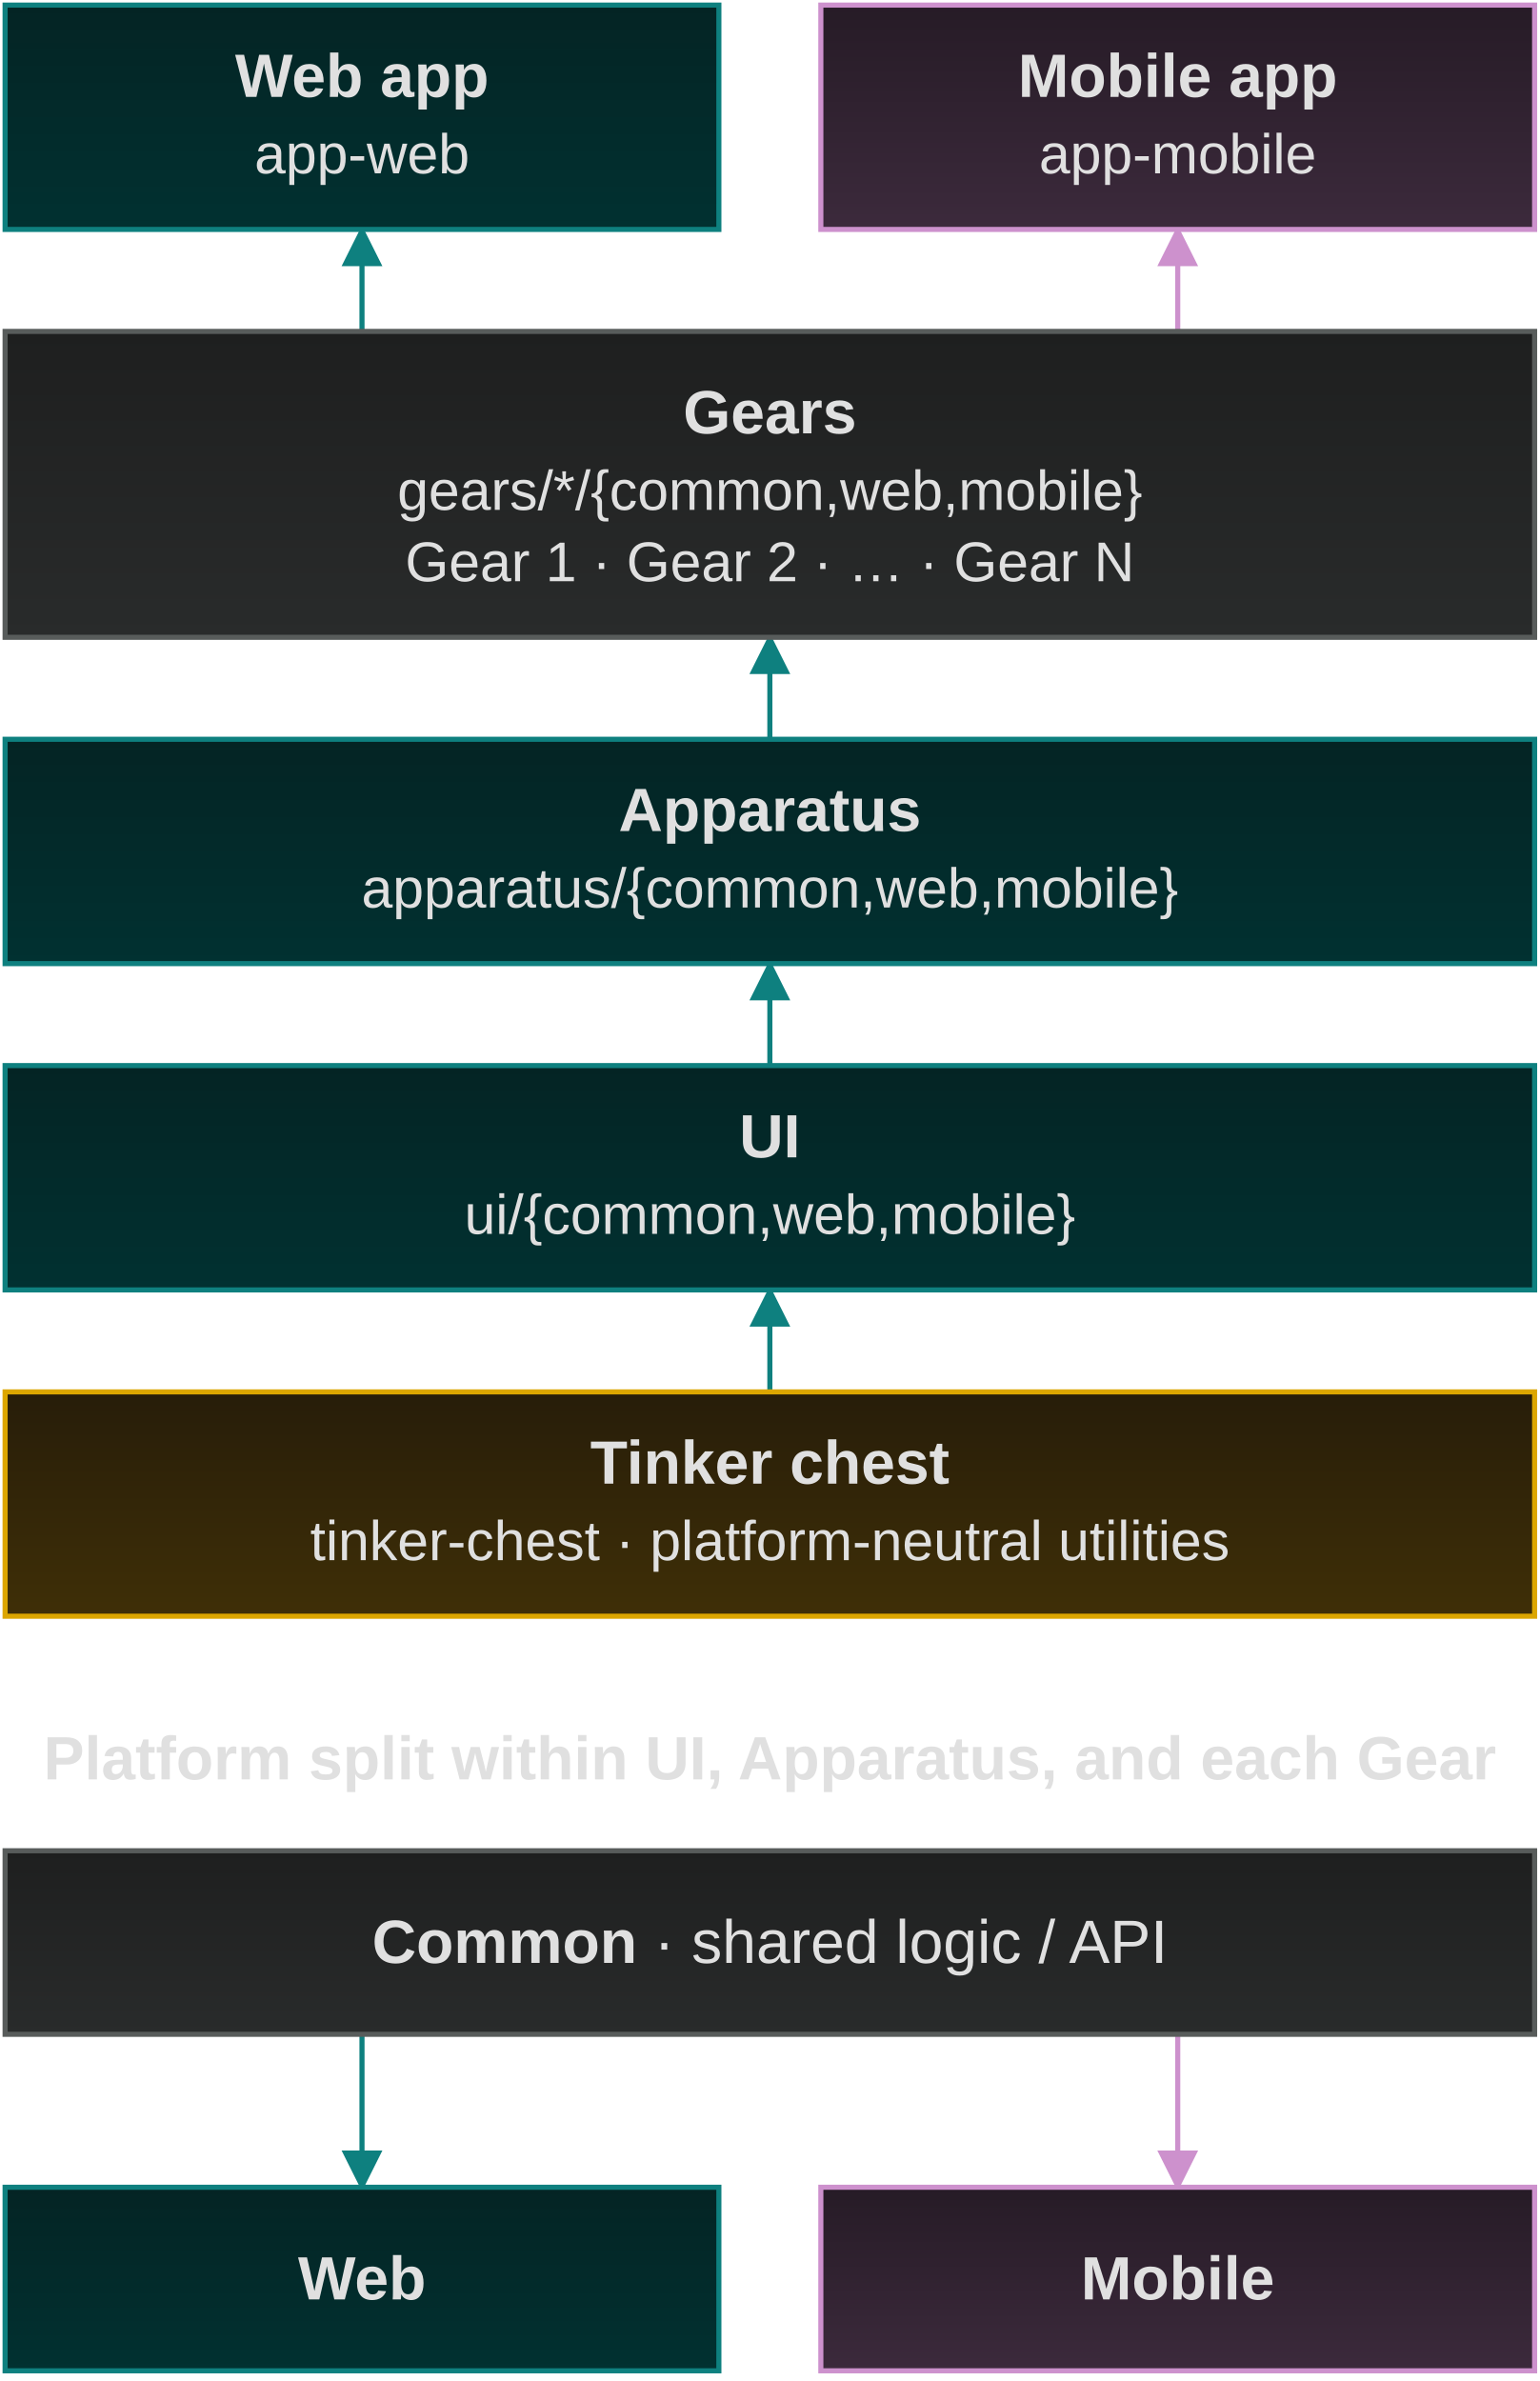
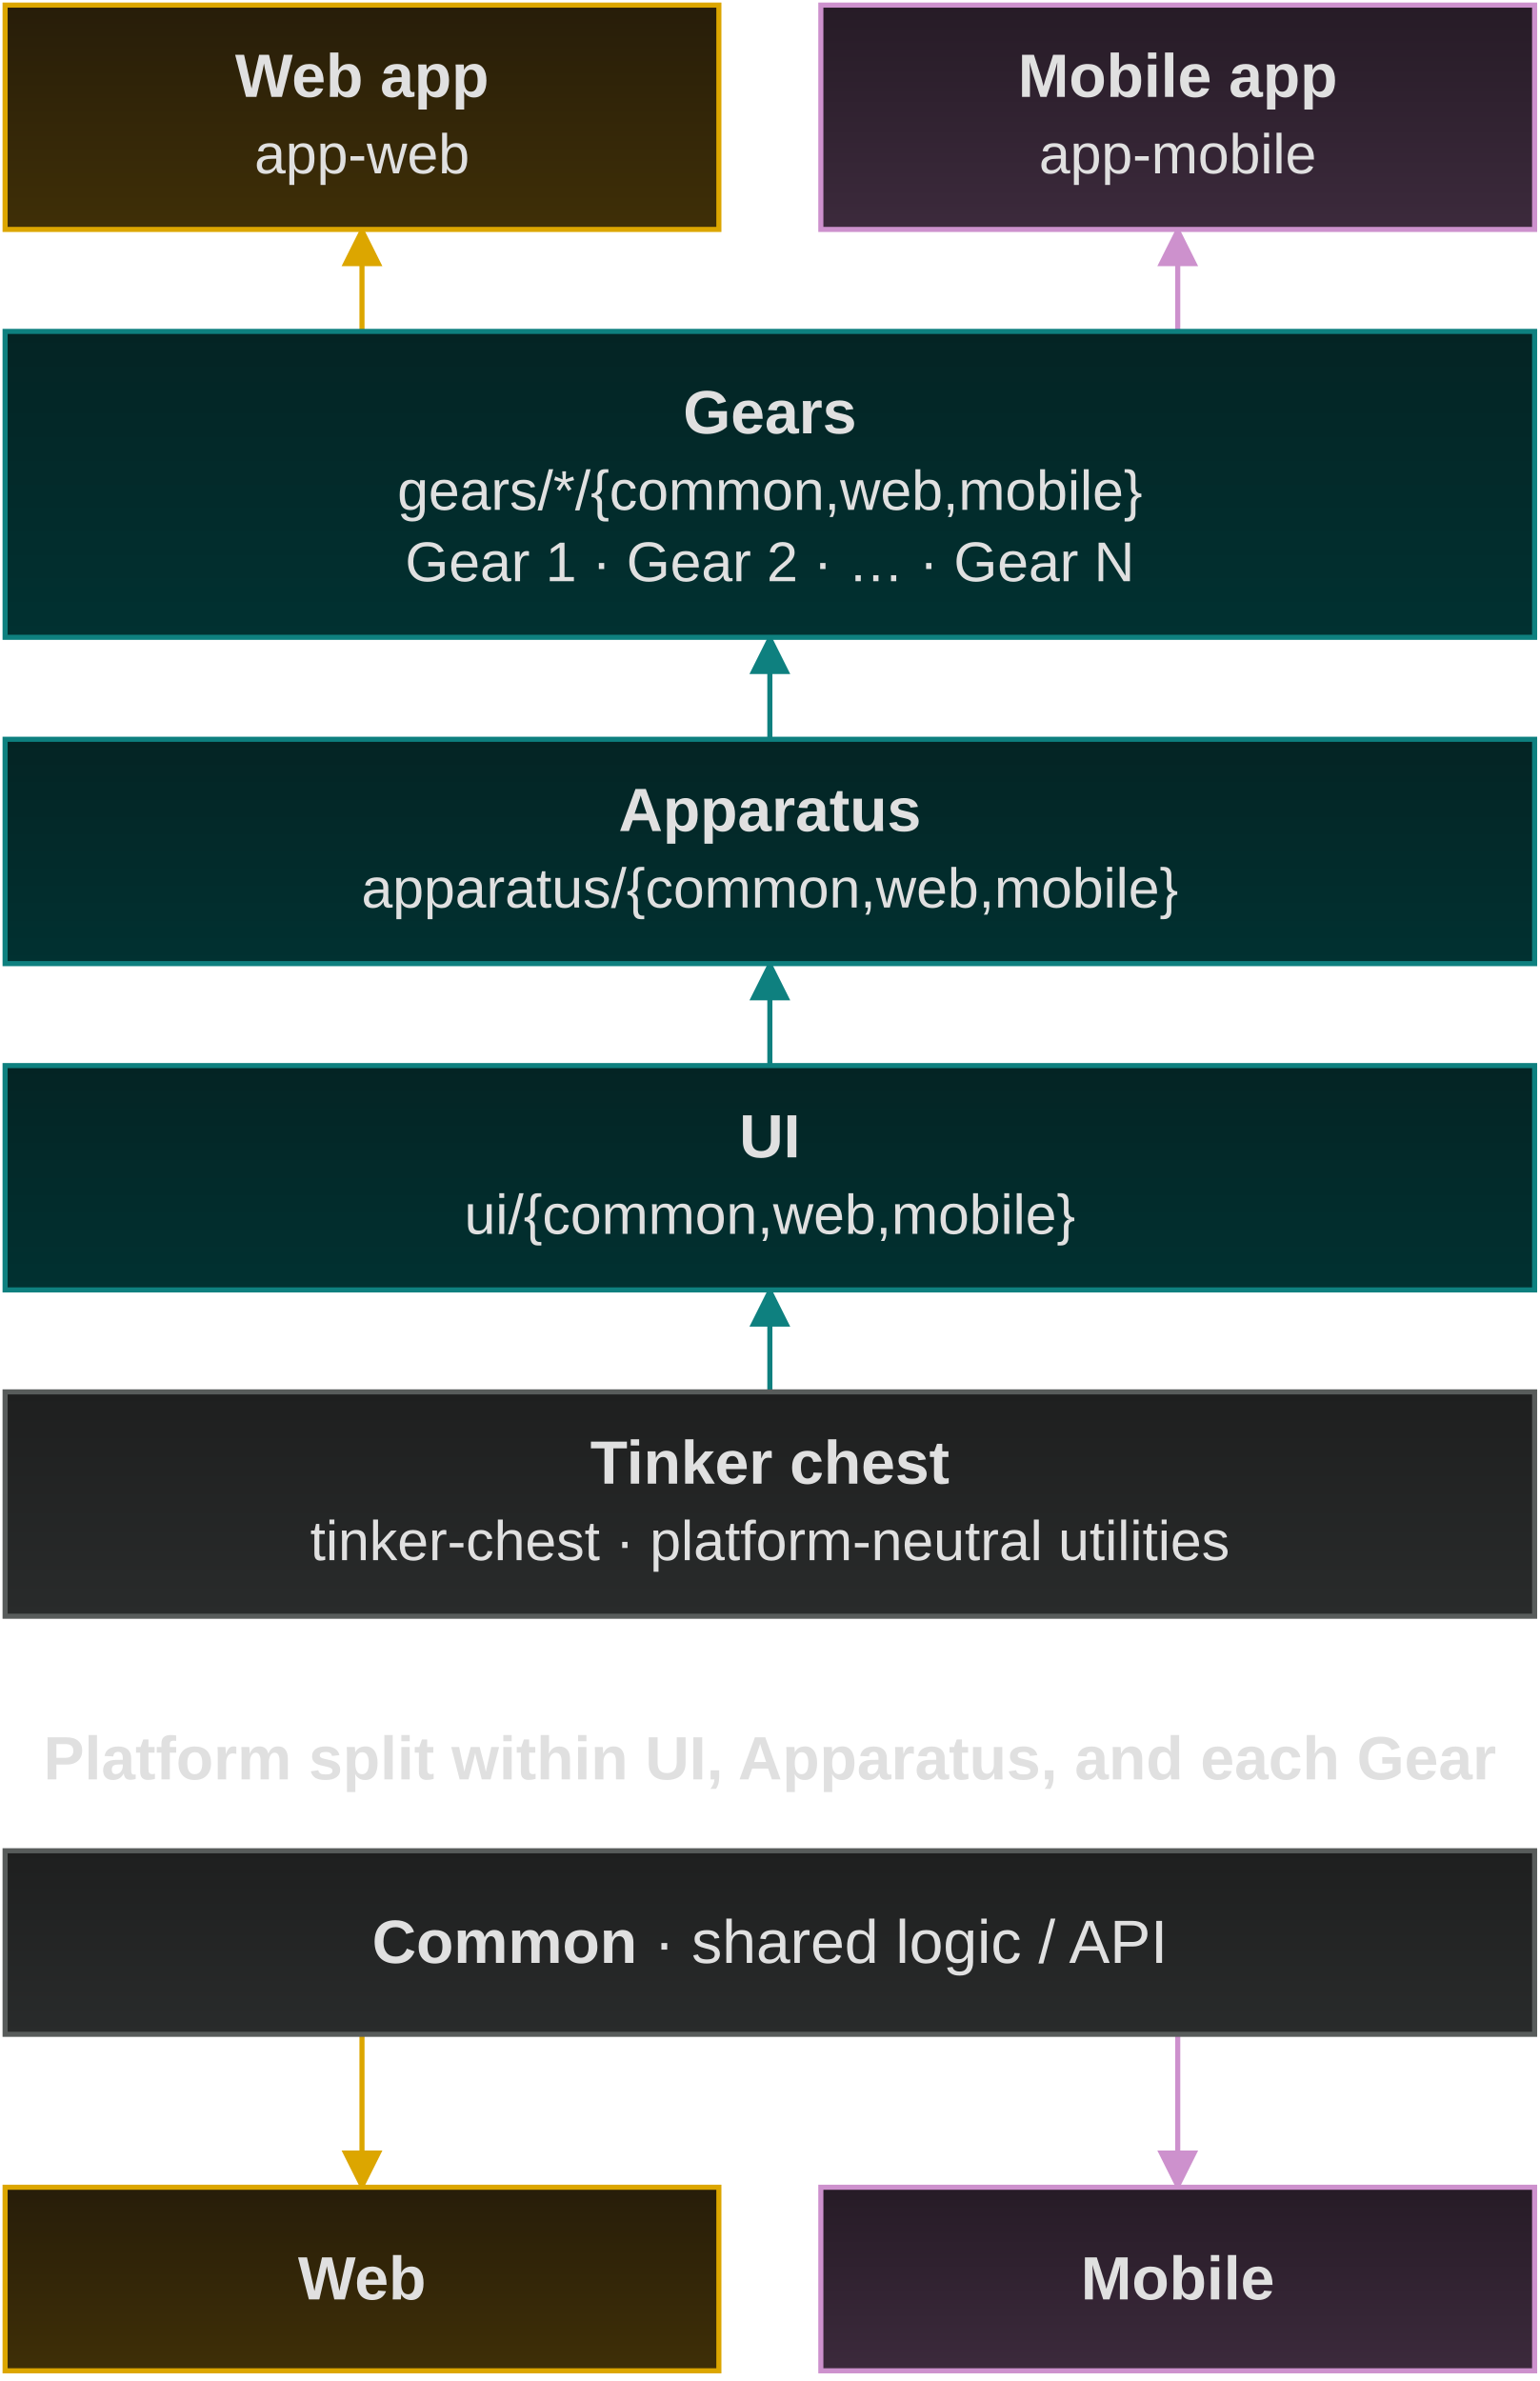
<svg xmlns="http://www.w3.org/2000/svg" width="302" height="467" viewBox="0 0 302 467" role="img" aria-labelledby="title description">
  <defs>
    <linearGradient id="primary" x2="0" y2="1">
      <stop stop-color="#042424" />
      <stop offset="1" stop-color="#013131" />
    </linearGradient>
    <linearGradient id="secondary" x2="0" y2="1">
      <stop stop-color="#271d09" />
      <stop offset="1" stop-color="#3f2f07" />
    </linearGradient>
    <linearGradient id="tertiary" x2="0" y2="1">
      <stop stop-color="#261b26" />
      <stop offset="1" stop-color="#3c2a3c" />
    </linearGradient>
    <linearGradient id="neutral" x2="0" y2="1">
      <stop stop-color="#1e1f1f" />
      <stop offset="1" stop-color="#292b2b" />
    </linearGradient>
    <marker id="primary-arrow" viewBox="0 0 10 10" refX="9" refY="5" markerWidth="8" markerHeight="8" orient="auto-start-reverse">
      <path d="M 0 0 L 10 5 L 0 10 Z" fill="#0e807f" />
    </marker>
+     <marker id="secondary-arrow" viewBox="0 0 10 10" refX="9" refY="5" markerWidth="8" markerHeight="8" orient="auto-start-reverse">
+       <path d="M 0 0 L 10 5 L 0 10 Z" fill="#dca600" />
+     </marker>
    <marker id="tertiary-arrow" viewBox="0 0 10 10" refX="9" refY="5" markerWidth="8" markerHeight="8" orient="auto-start-reverse">
      <path d="M 0 0 L 10 5 L 0 10 Z" fill="#cd91cd" />
    </marker>
  </defs>
  <g fill="none" stroke="#0e807f" marker-end="url(#primary-arrow)">
-     <path d="M 71 65 V 45" />
    <path d="M 151 145 V 125" />
    <path d="M 151 209 V 189" />
    <path d="M 151 273 V 253" />
+   </g>
+   <g fill="none" stroke="#dca600" marker-end="url(#secondary-arrow)">
+     <path d="M 71 65 V 45" />
    <path d="M 71 399 V 429" />
  </g>
  <g fill="none" stroke="#cd91cd" marker-end="url(#tertiary-arrow)">
    <path d="M 231 65 V 45" />
    <path d="M 231 399 V 429" />
  </g>
  <g fill="url(#primary)" stroke="#0e807f">
-     <rect x="1" y="1" width="140" height="44" />
+     <rect x="1" y="65" width="300" height="60" />
    <rect x="1" y="145" width="300" height="44" />
    <rect x="1" y="209" width="300" height="44" />
+   </g>
+   <g fill="url(#secondary)" stroke="#dca600">
+     <rect x="1" y="1" width="140" height="44" />
    <rect x="1" y="429" width="140" height="36" />
  </g>
  <g fill="url(#tertiary)" stroke="#cd91cd">
    <rect x="161" y="1" width="140" height="44" />
    <rect x="161" y="429" width="140" height="36" />
  </g>
  <g fill="url(#neutral)" stroke="#585c5b">
-     <rect x="1" y="65" width="300" height="60" />
+     <rect x="1" y="273" width="300" height="44" />
    <rect x="1" y="363" width="300" height="36" />
  </g>
-   <rect x="1" y="273" width="300" height="44" fill="url(#secondary)" stroke="#dca600" />
  <g fill="#e0e0e0" font-family="Space Grotesk, Arial, sans-serif" font-size="12" text-anchor="middle">
    <text x="71" y="19" font-weight="bold">Web app</text>
    <text x="71" y="34" font-size="11">app-web</text>
    <text x="231" y="19" font-weight="bold">Mobile app</text>
    <text x="231" y="34" font-size="11">app-mobile</text>
    <text x="151" y="85" font-weight="bold">Gears</text>
    <text x="151" y="100" font-size="11">gears/*/{common,web,mobile}</text>
    <text x="151" y="114" font-size="11">Gear 1 · Gear 2 · … · Gear N</text>
    <text x="151" y="163" font-weight="bold">Apparatus</text>
    <text x="151" y="178" font-size="11">apparatus/{common,web,mobile}</text>
    <text x="151" y="227" font-weight="bold">UI</text>
    <text x="151" y="242" font-size="11">ui/{common,web,mobile}</text>
    <text x="151" y="291" font-weight="bold">Tinker chest</text>
    <text x="151" y="306" font-size="11">tinker-chest · platform-neutral utilities</text>
    <text x="151" y="349" font-weight="bold">Platform split within UI, Apparatus, and each Gear</text>
    <text x="151" y="385">
      <tspan font-weight="bold">Common</tspan> · shared logic / API</text>
    <text x="71" y="451" font-weight="bold">Web</text>
    <text x="231" y="451" font-weight="bold">Mobile</text>
  </g>
</svg>
